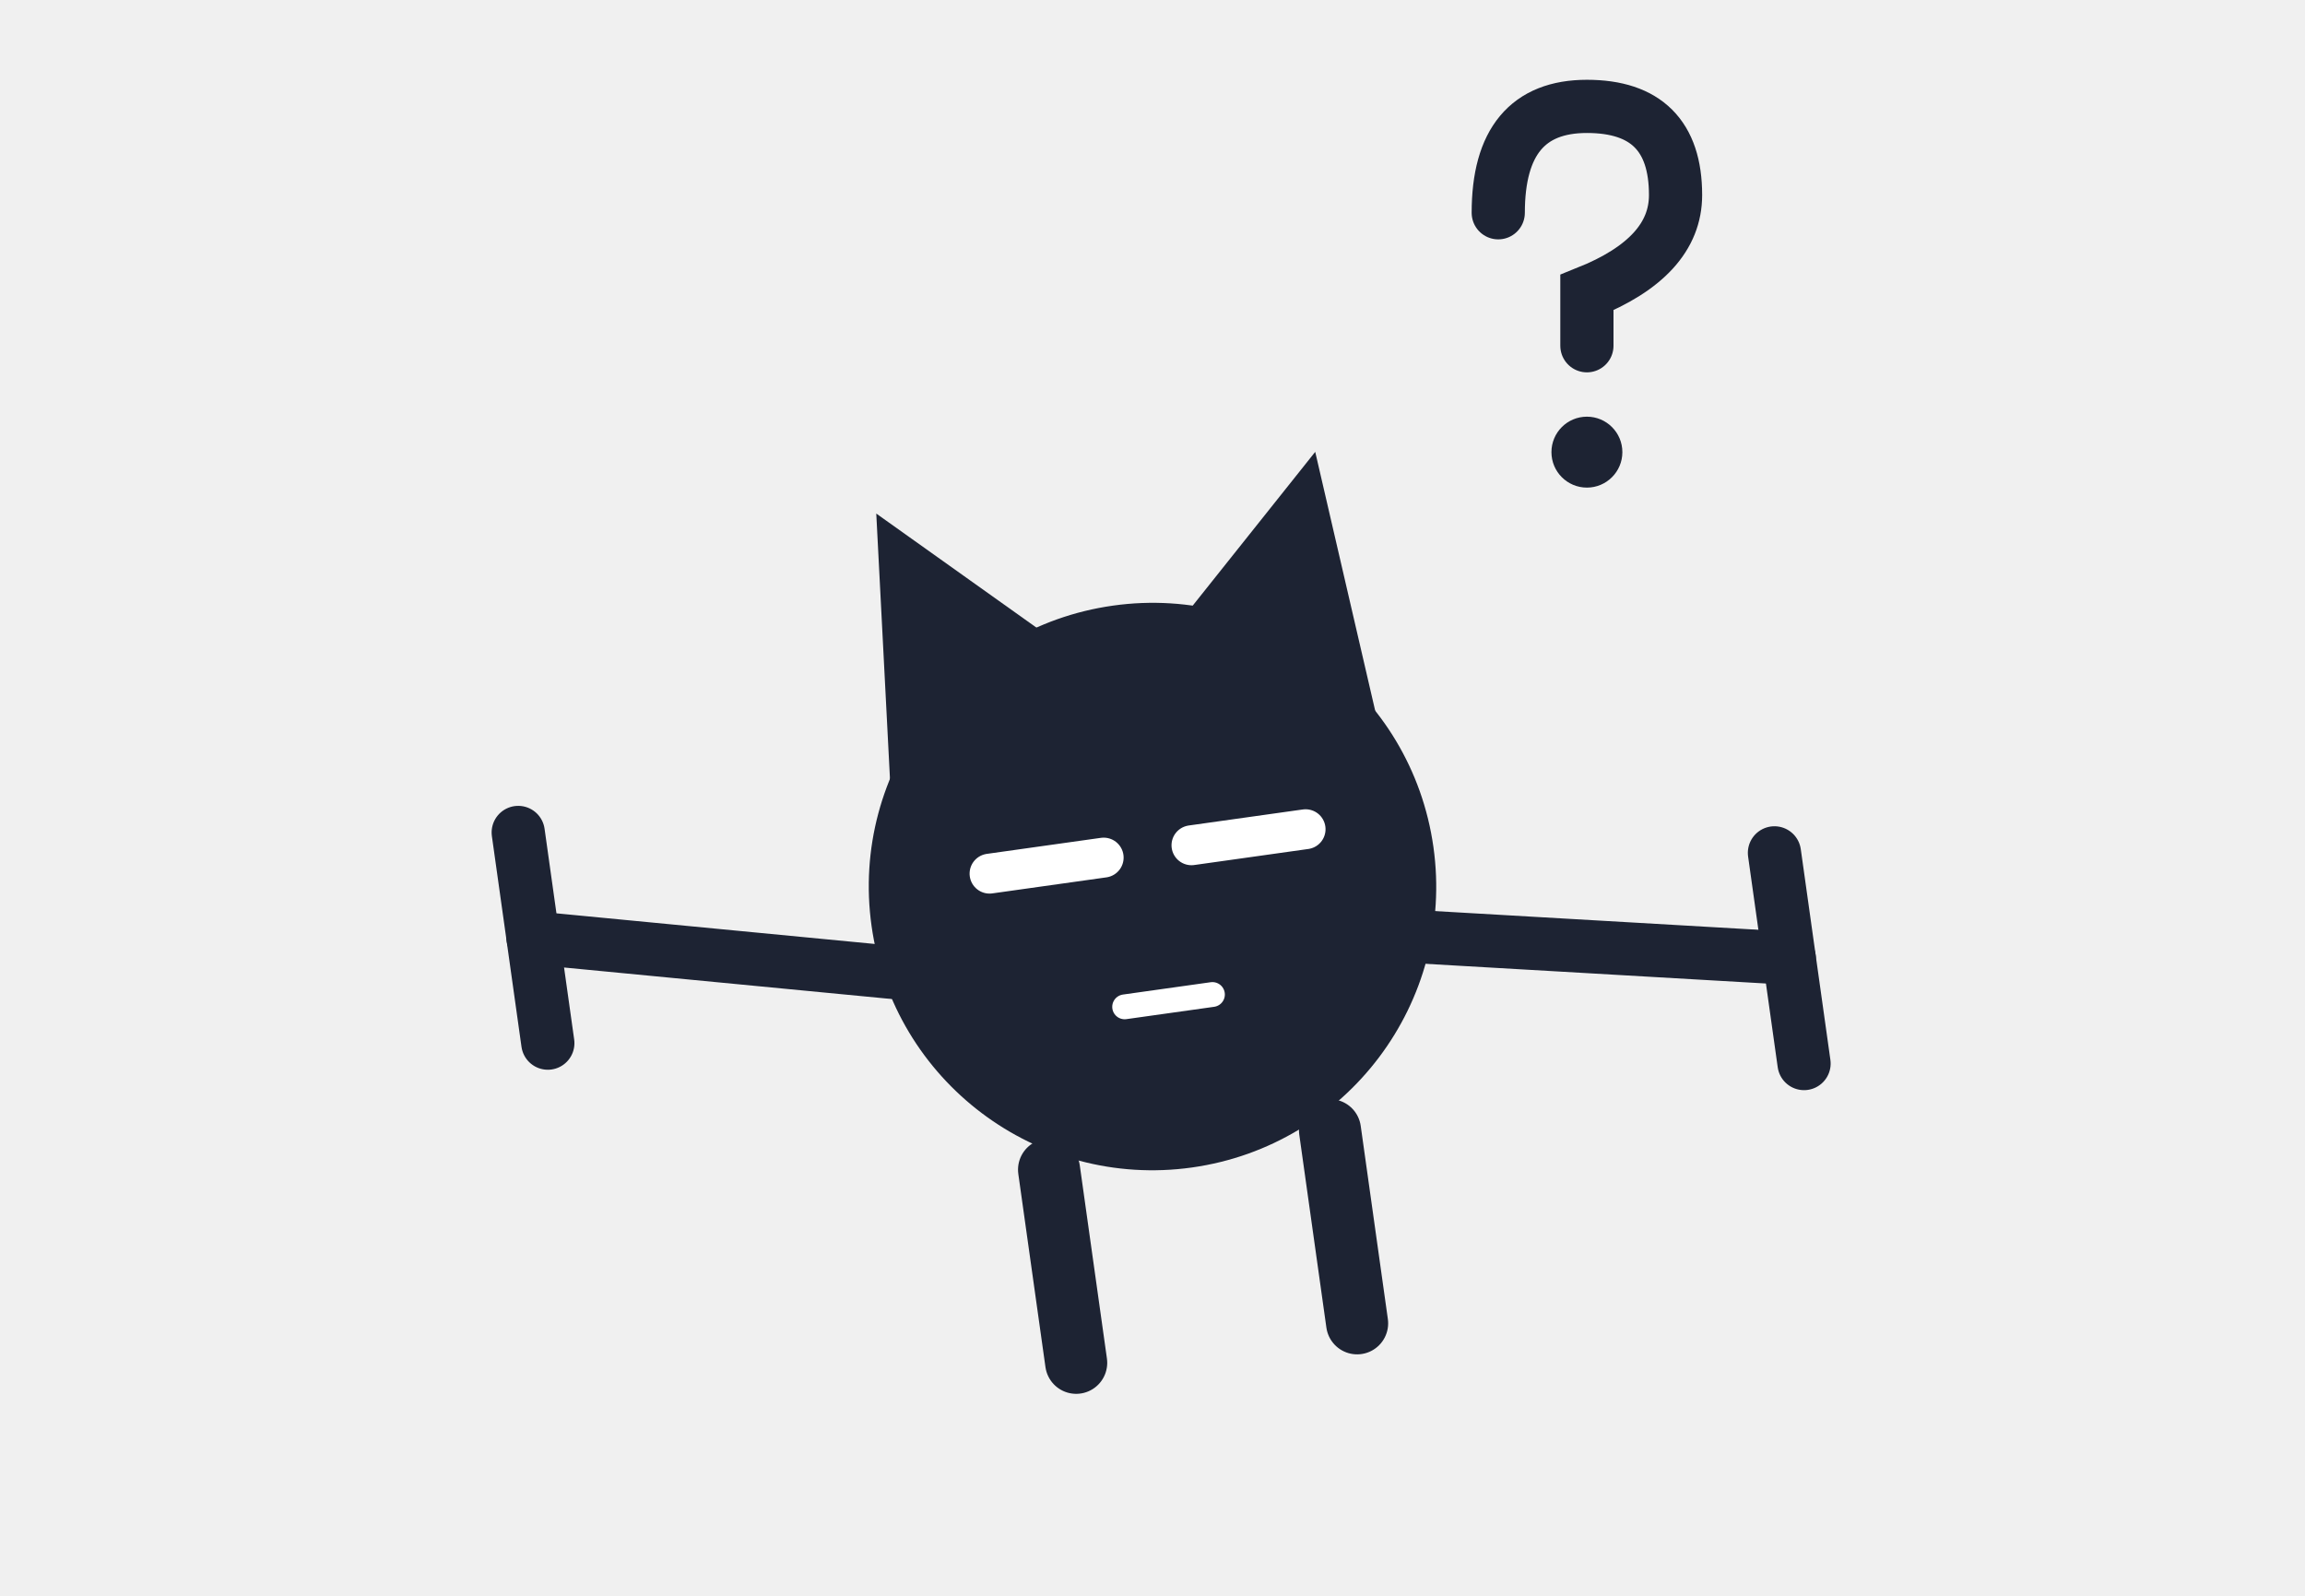
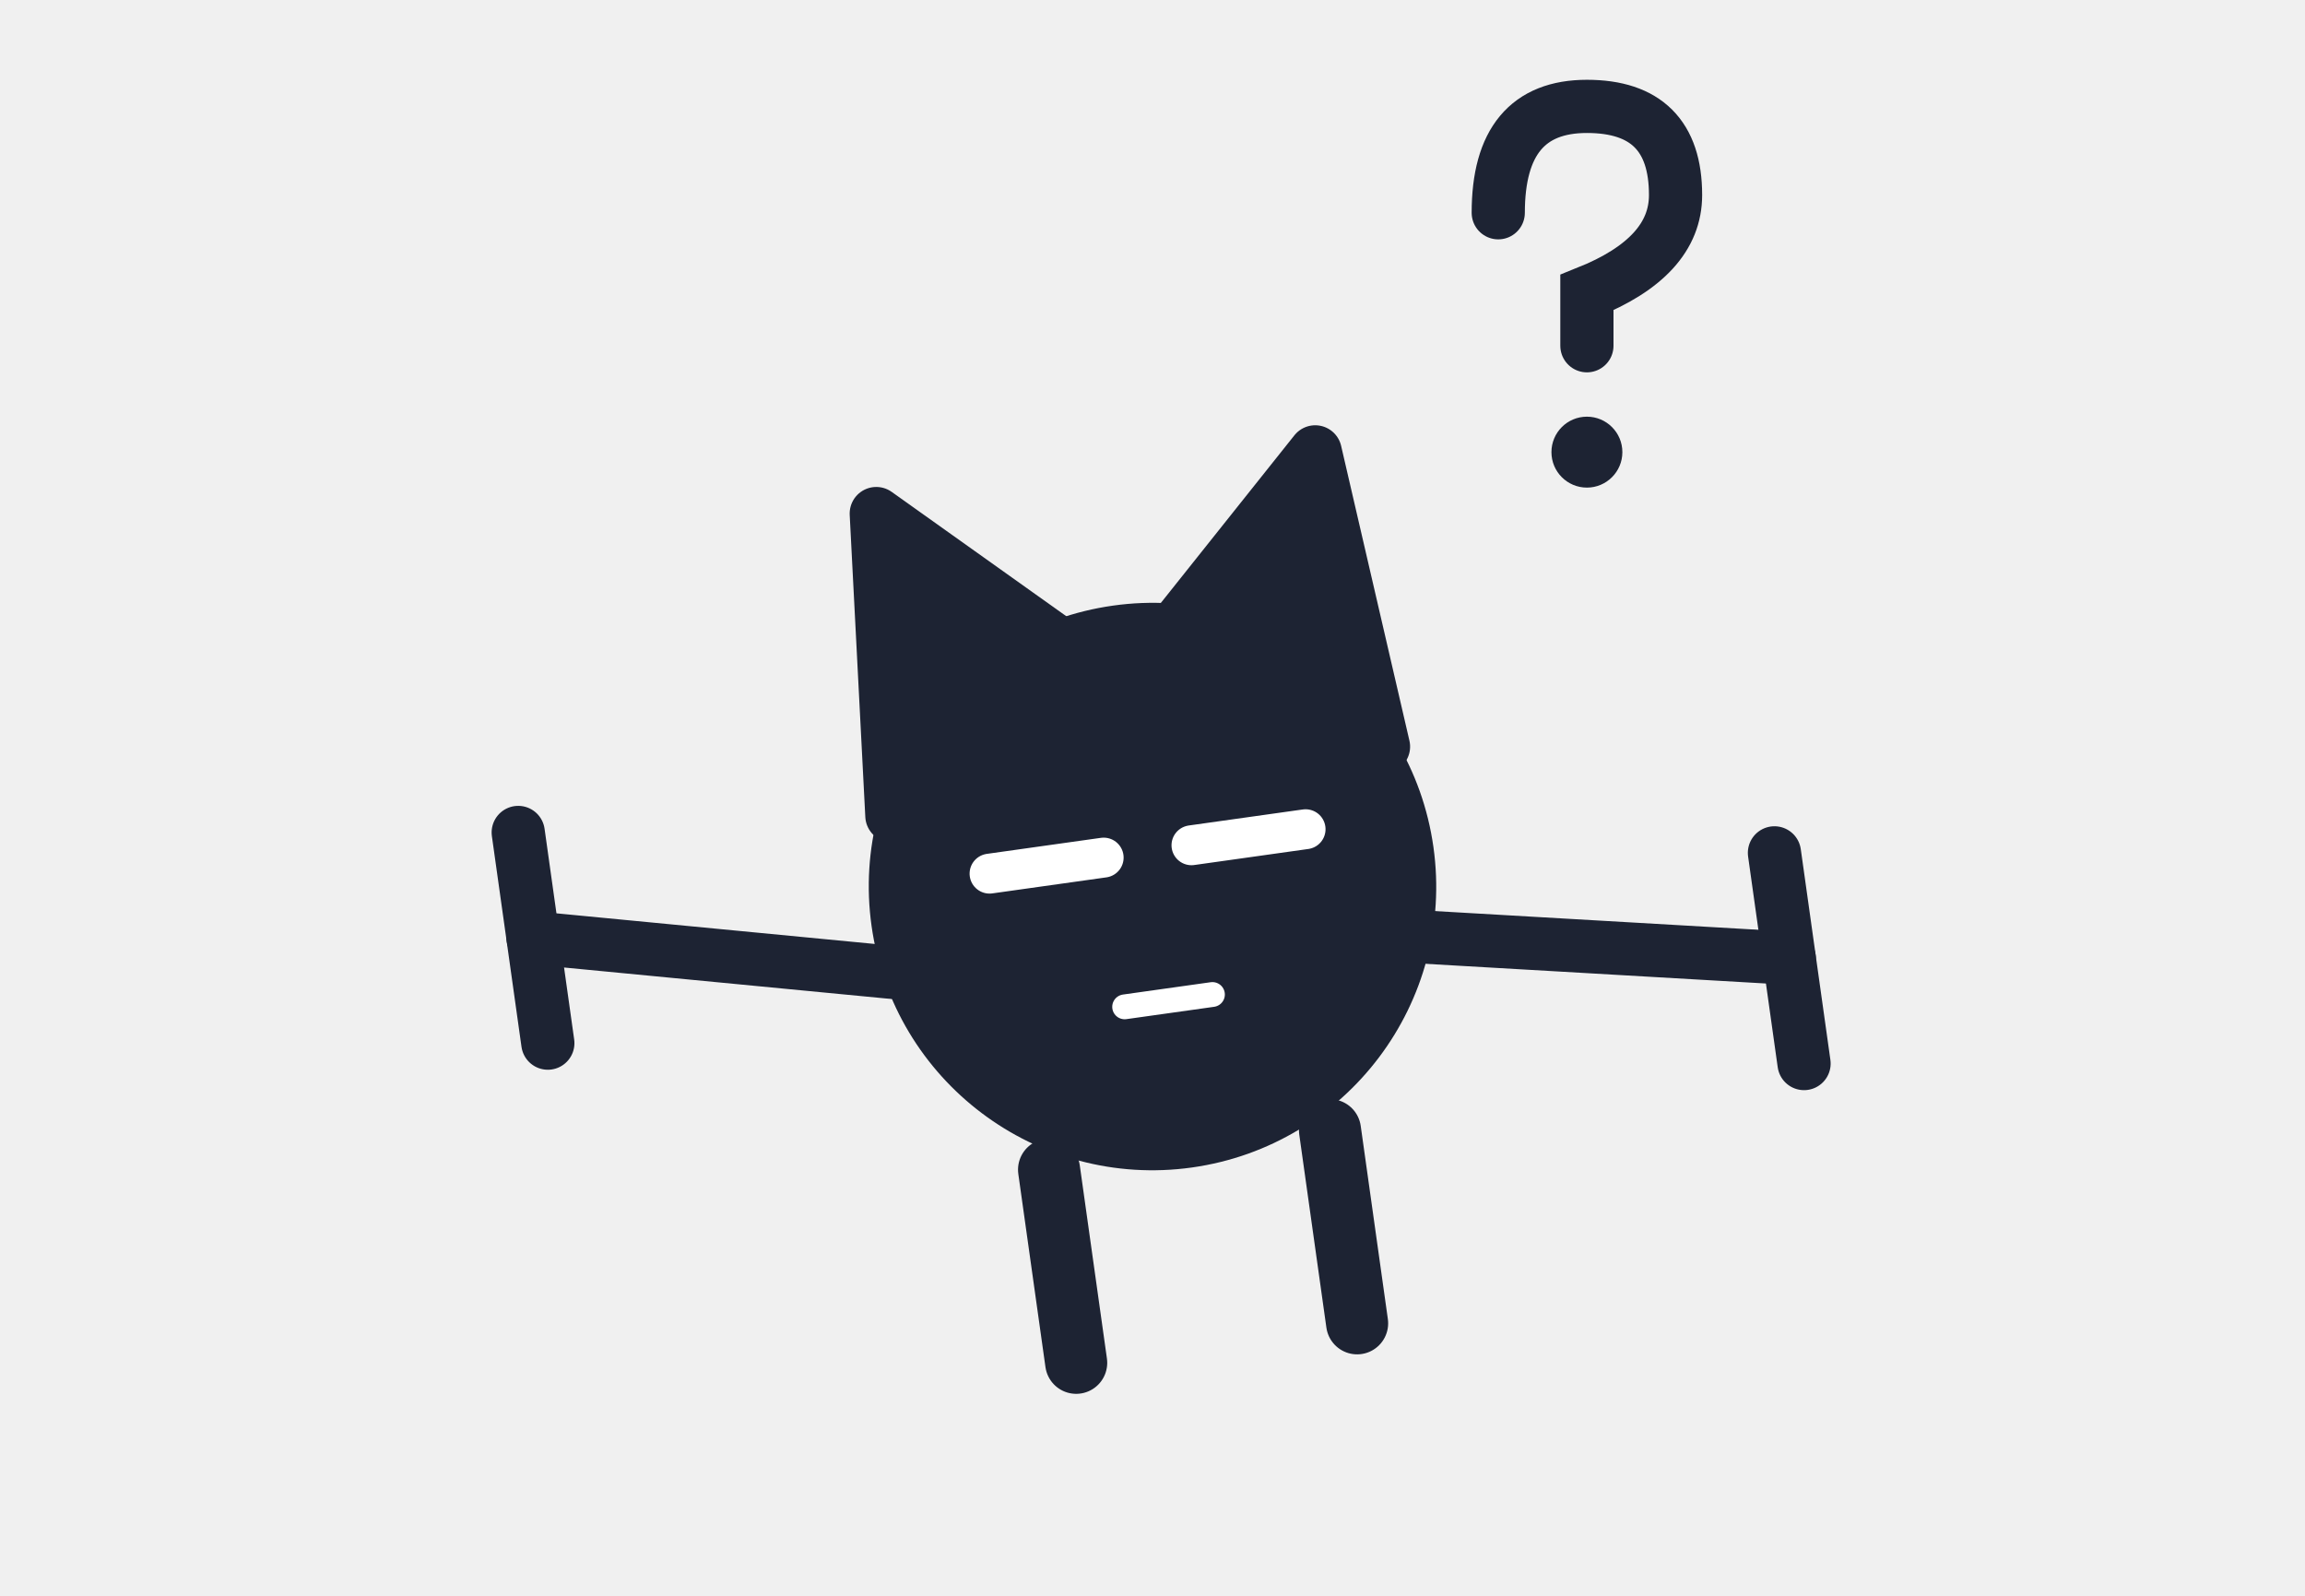
<svg xmlns="http://www.w3.org/2000/svg" viewBox="-130 -100 260 180" width="260" height="180">
  <g transform="rotate(-8)">
    <path d="M-20 8 Q-45.0 2.0 -70.0 -4.0" fill="none" stroke="#1D2333" stroke-width="6" stroke-linecap="round" />
    <line x1="-70.0" y1="-16.0" x2="-70.0" y2="8.0" stroke="#1D2333" stroke-width="6" stroke-linecap="round" />
    <path d="M20 8 Q45.0 13.0 70.0 18.0" fill="none" stroke="#1D2333" stroke-width="6" stroke-linecap="round" />
    <line x1="70.0" y1="6.0" x2="70.0" y2="30.0" stroke="#1D2333" stroke-width="6" stroke-linecap="round" />
    <path d="M-16 30 V52 M16 30 V52" stroke="#1D2333" stroke-width="7" stroke-linecap="round" />
-     <path d="M-28 -12 L-25 -46 L-6 -28 Z M28 -12 L25 -46 L6 -28 Z" fill="#1D2333" />
+     <path d="M-28 -12 L-25 -46 L-6 -28 Z M28 -12 L25 -46 L6 -28 Z" fill="#1D2333" stroke="#1D2333" stroke-width="6" stroke-linejoin="round" />
    <circle r="32" fill="#1D2333" />
    <path d="M-18 -4 h13 M5 -4 h13" stroke="#FFFFFF" stroke-width="4.5" stroke-linecap="round" />
    <path d="M-5 13 h10" stroke="#FFFFFF" stroke-width="2.8" fill="none" stroke-linecap="round" stroke-linejoin="round" />
  </g>
  <g transform="translate(48,-64)">
    <path d="M-9 -12 q0 -12 10 -12 q10 0 10 10 q0 7 -10 11 v6" stroke="#1D2333" stroke-width="6" fill="none" stroke-linecap="round" />
    <circle cx="1" cy="15" r="4" fill="#1D2333" />
  </g>
</svg>
